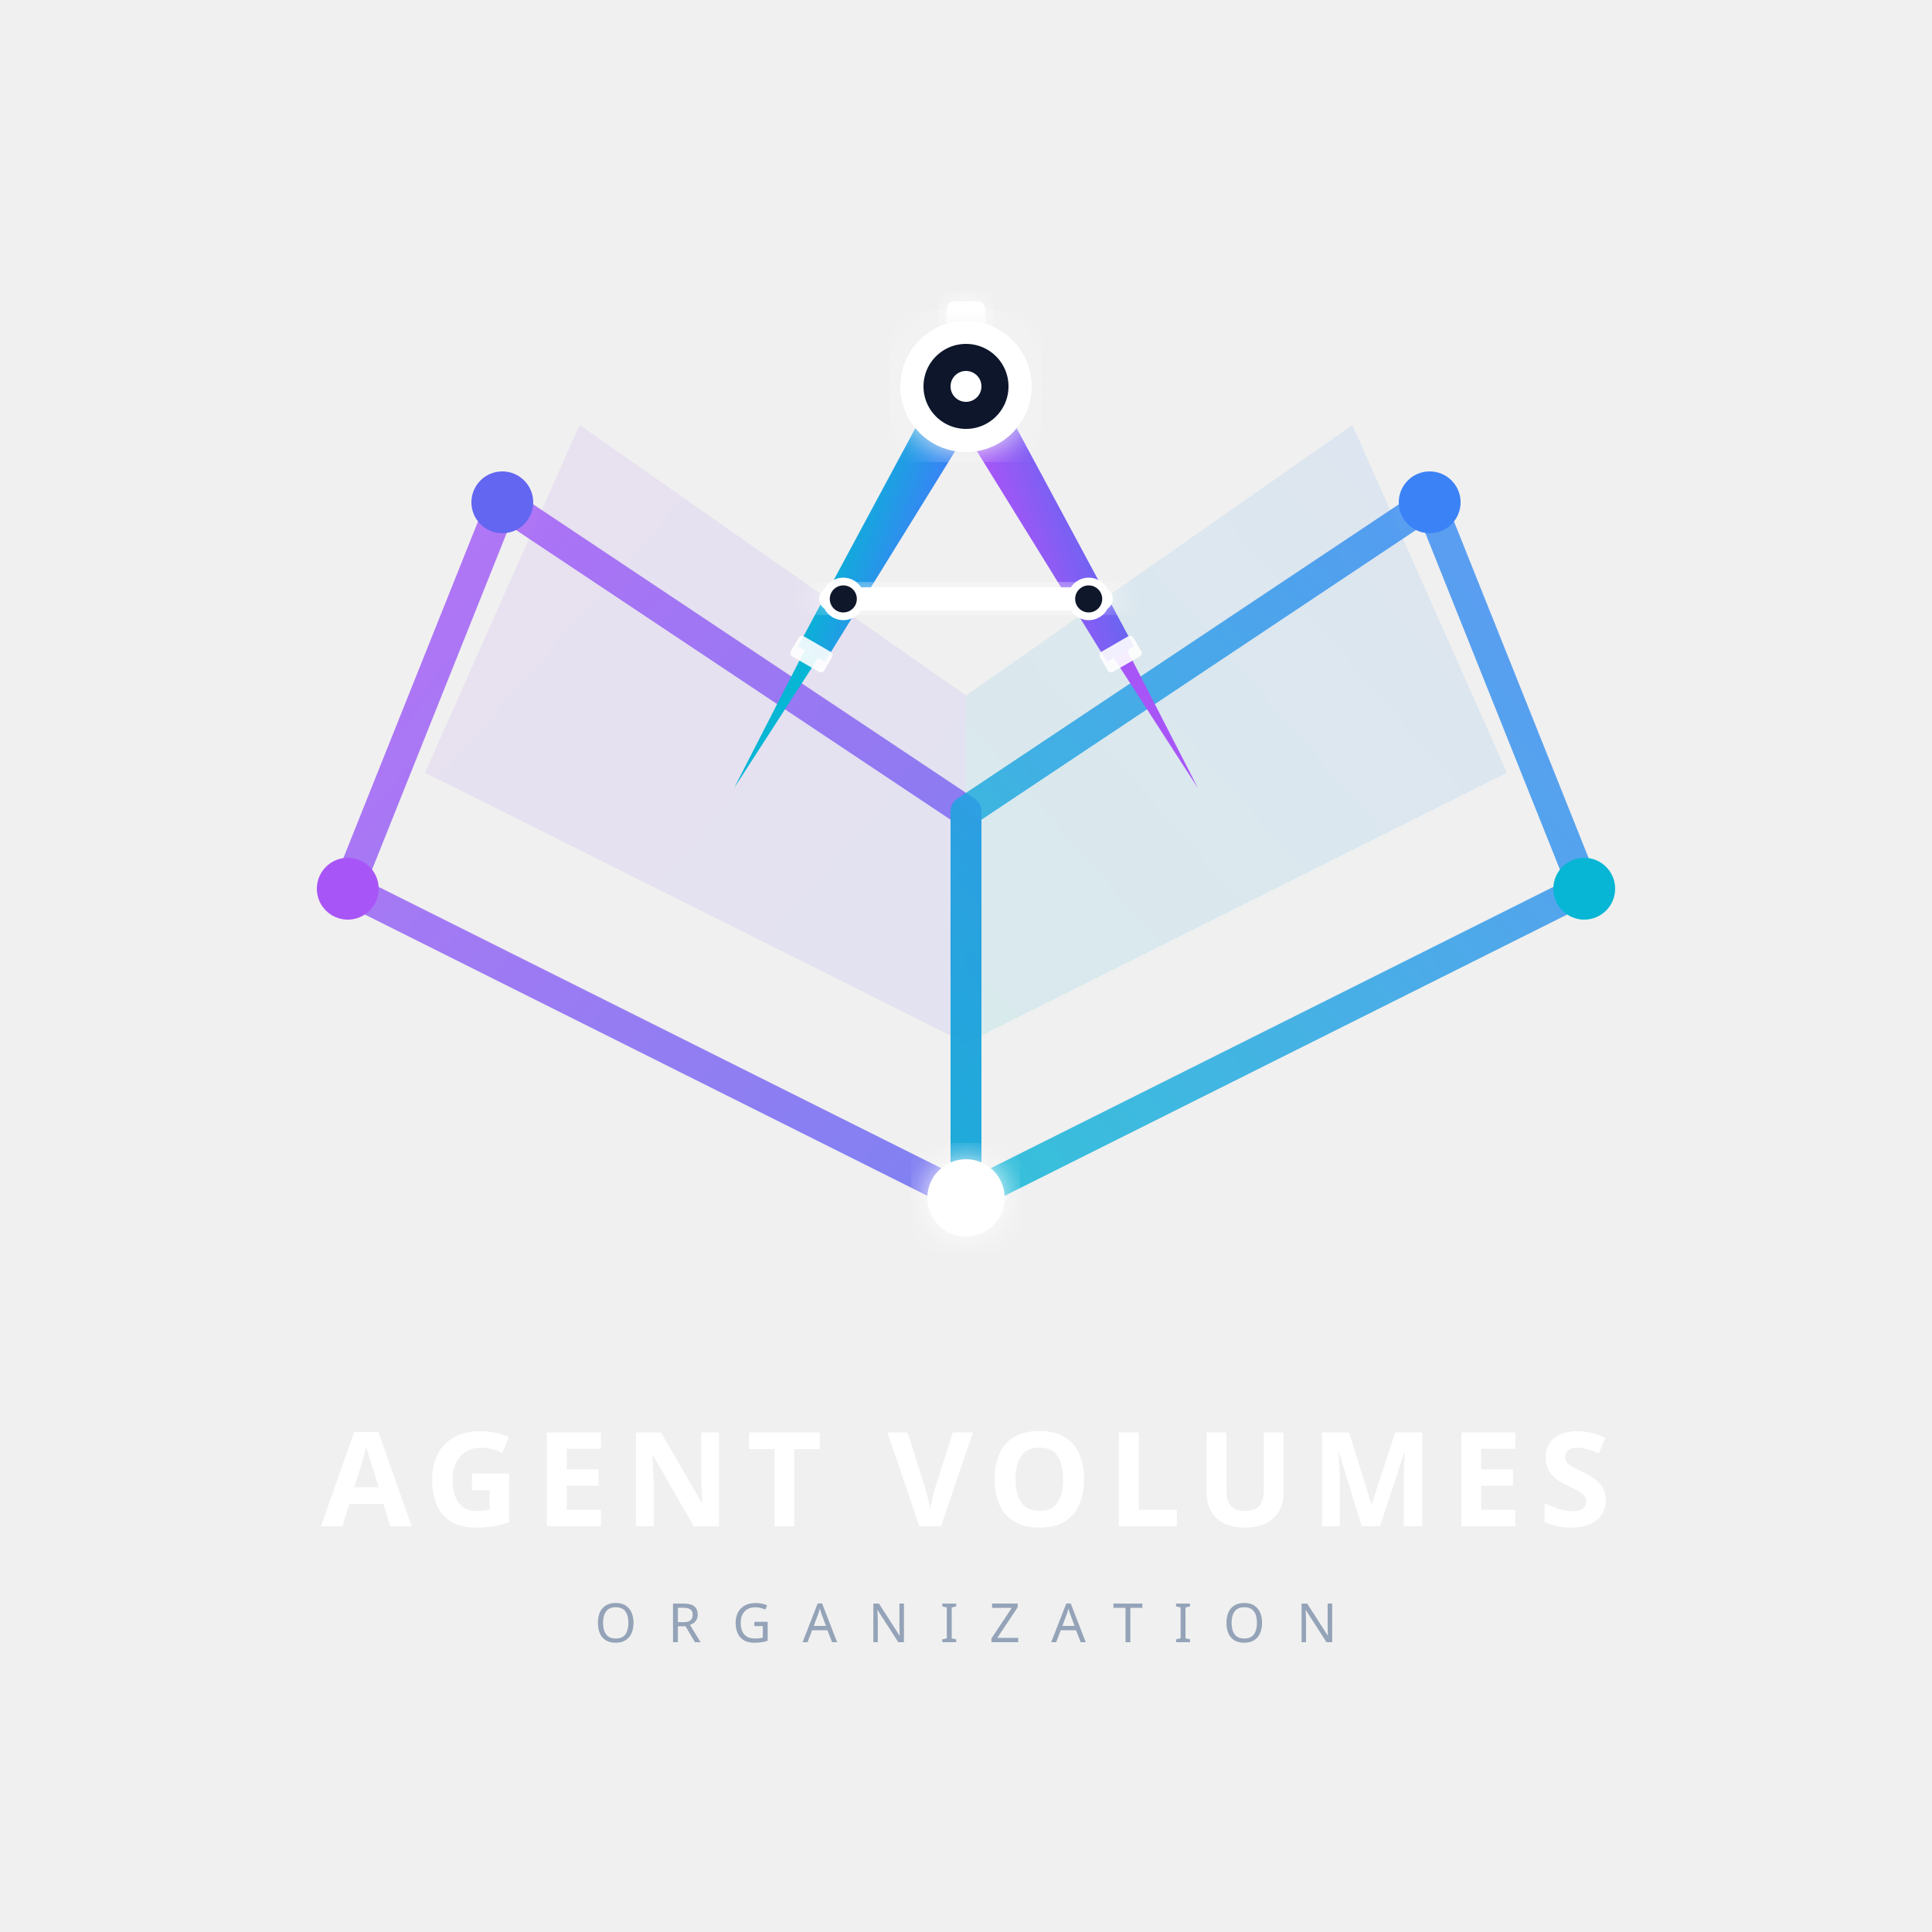
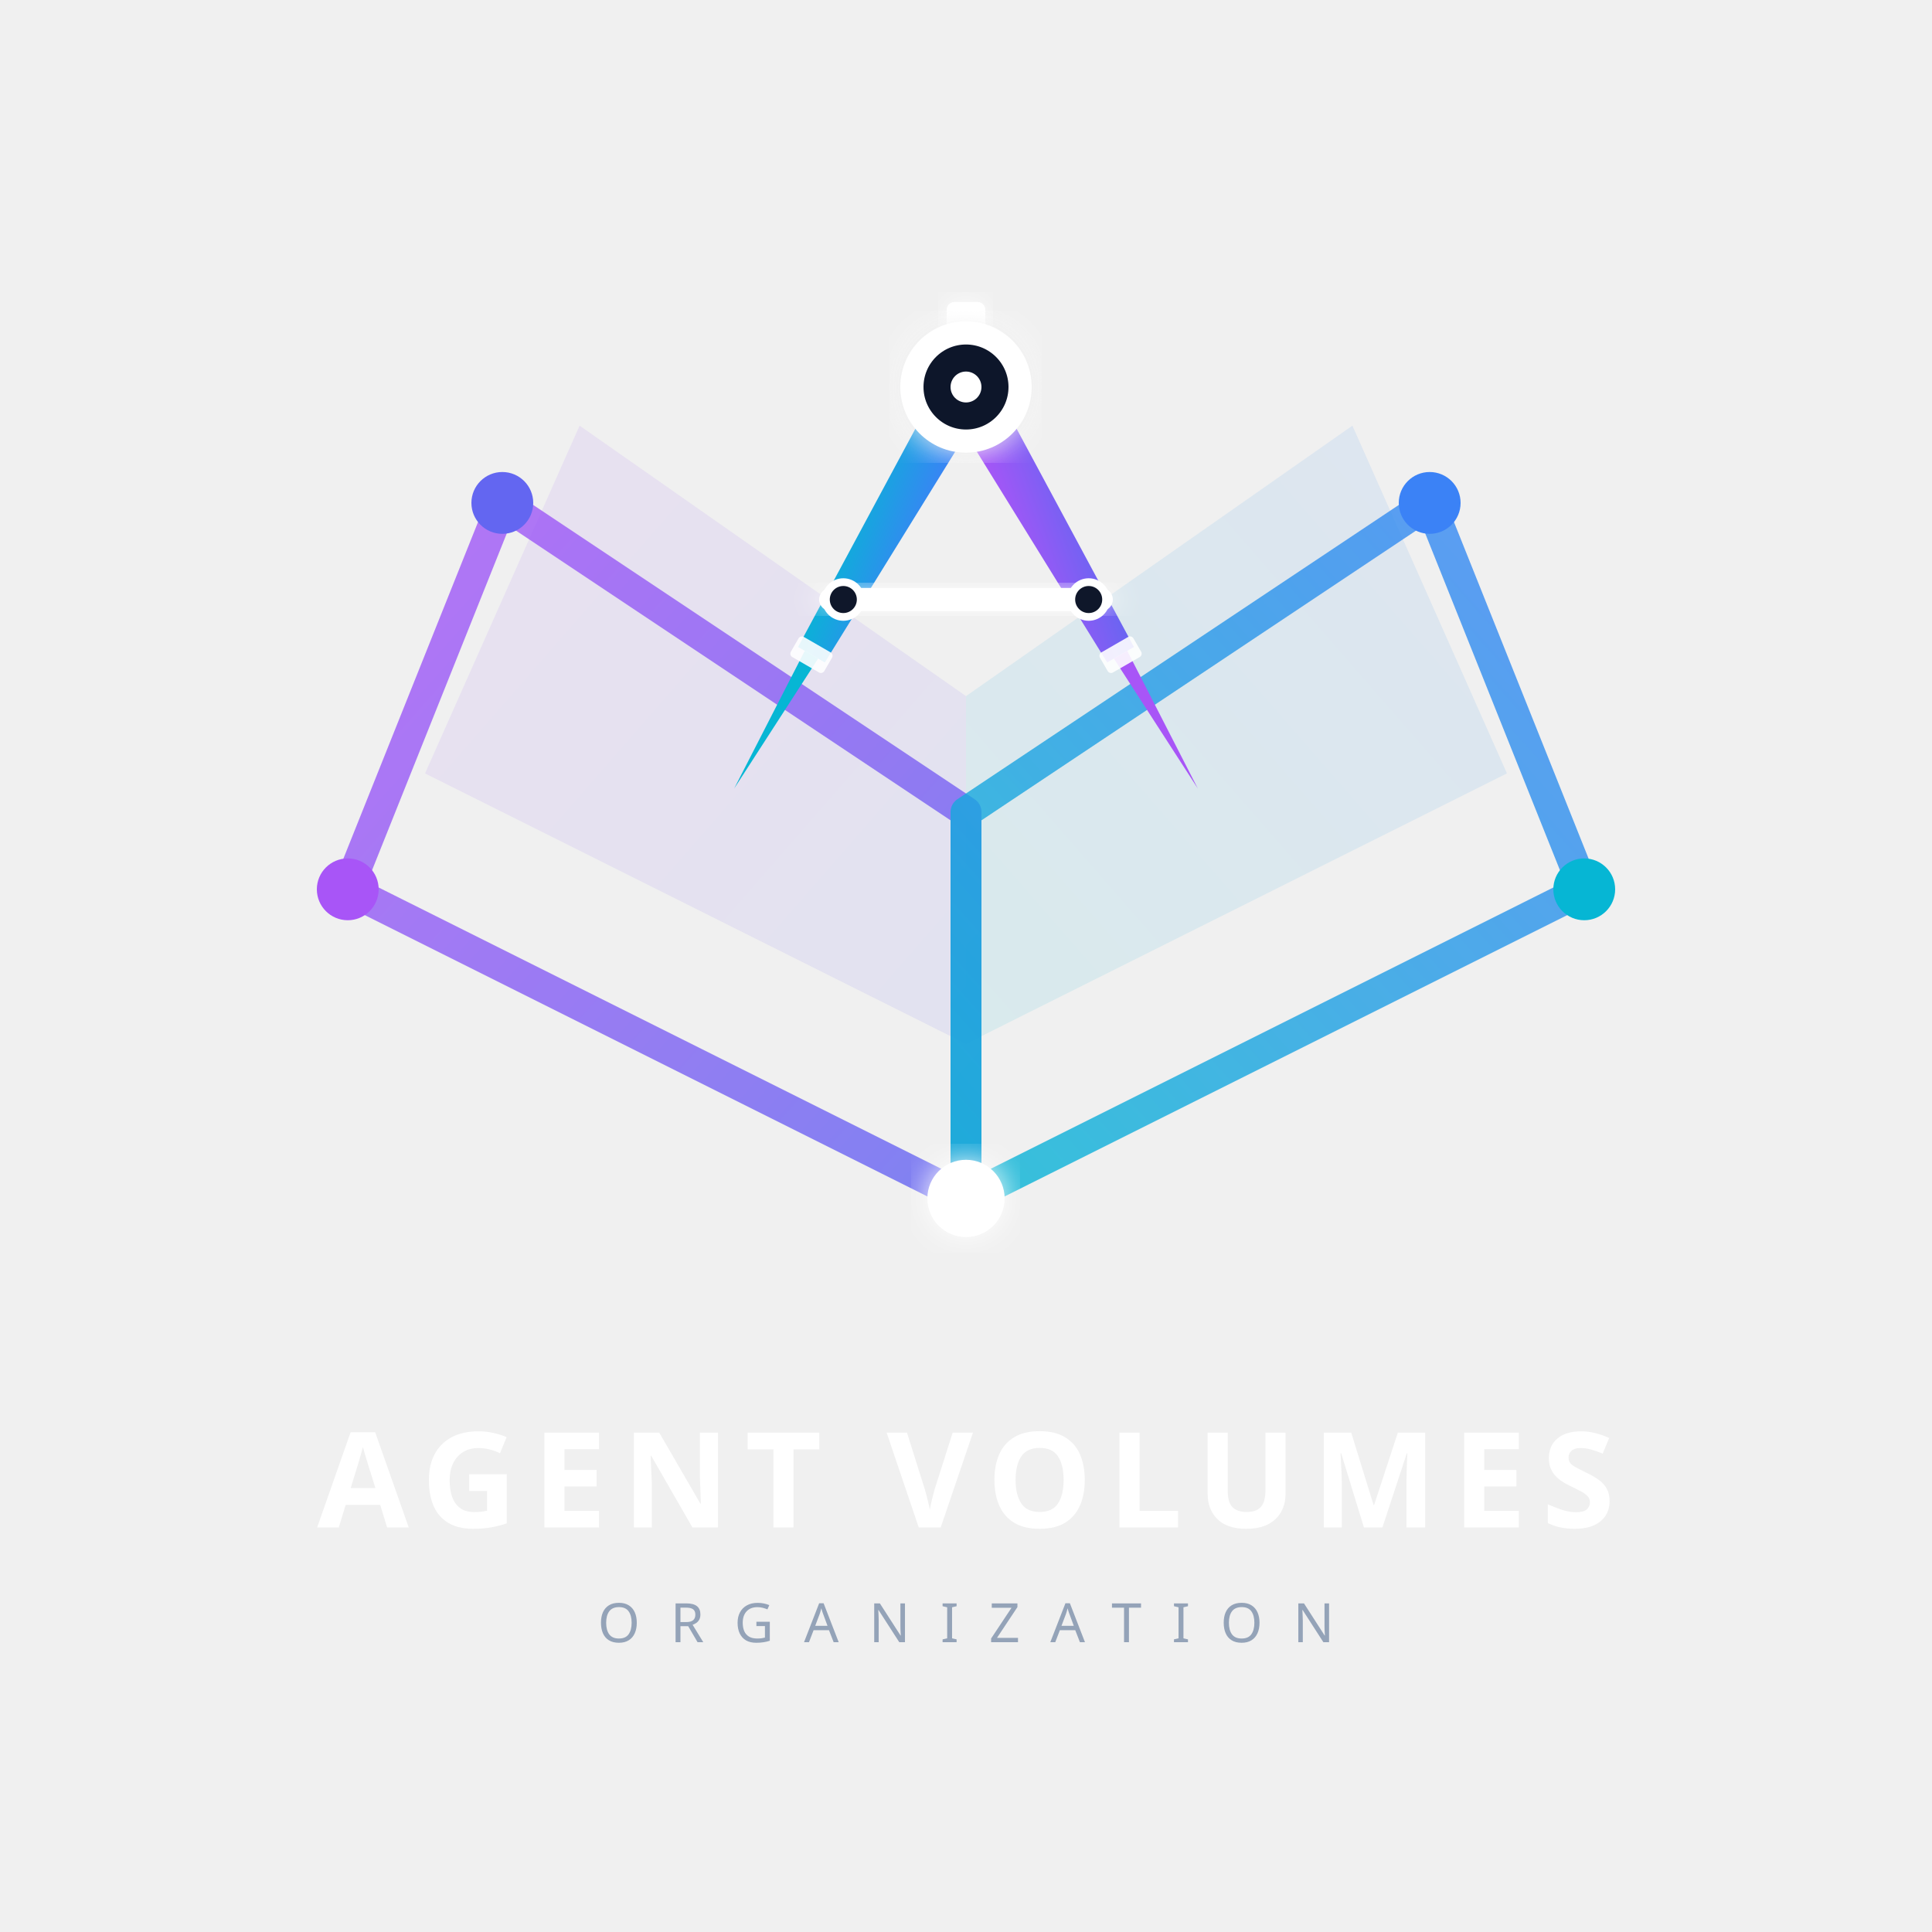
- <svg xmlns="http://www.w3.org/2000/svg" viewBox="0 0 500 500" width="100%" height="100%">
+ <svg xmlns="http://www.w3.org/2000/svg" viewBox="0 0 640 640" width="100%" height="100%">
  <defs>
    <style>
      @font-face {
        font-family: 'Pretendard Std Variable';
        font-weight: 45 920;
        font-display: swap;
        src: url('https://cdn.jsdelivr.net/gh/orioncactus/pretendard@v1.3.9/packages/pretendard-std/dist/web/variable/woff2-dynamic-subset/PretendardStdVariable.subset.6.woff2') format('woff2-variations');
      }
    </style>
    <linearGradient id="leftPage" x1="100%" y1="100%" x2="0%" y2="0%">
      <stop offset="0%" stop-color="#6366f1" />
      <stop offset="100%" stop-color="#a855f7" />
    </linearGradient>
    <linearGradient id="rightPage" x1="0%" y1="100%" x2="100%" y2="0%">
      <stop offset="0%" stop-color="#06b6d4" />
      <stop offset="100%" stop-color="#3b82f6" />
    </linearGradient>
    <linearGradient id="brightAccent" x1="0%" y1="0%" x2="100%" y2="0%">
      <stop offset="0%" stop-color="#ffffff" />
      <stop offset="100%" stop-color="#ecfeff" />
    </linearGradient>
    <filter id="glow" x="-20%" y="-20%" width="140%" height="140%">
      <feGaussianBlur stdDeviation="4" result="blur" />
      <feComposite in="SourceGraphic" in2="blur" operator="over" />
    </filter>
  </defs>
-   <g transform="translate(250, 210)">
+   <g transform="translate(320, 269) scale(1.28)">
    <path d="M 0 60 L -140 -10 L -100 -100 L 0 -30 Z" fill="url(#leftPage)" opacity="0.1" />
    <path d="M 0 60 L 140 -10 L 100 -100 L 0 -30 Z" fill="url(#rightPage)" opacity="0.1" />
    <path d="M 0 100 L -160 20 L -120 -80 L 0 0 Z" fill="none" stroke="url(#leftPage)" stroke-width="8" stroke-linejoin="round" opacity="0.8" />
    <path d="M 0 100 L 160 20 L 120 -80 L 0 0 Z" fill="none" stroke="url(#rightPage)" stroke-width="8" stroke-linejoin="round" opacity="0.8" />
    <line x1="0" y1="100" x2="0" y2="0" stroke="url(#brightAccent)" stroke-width="8" stroke-linecap="round" />
    <rect x="-5" y="-132" width="10" height="12" rx="2" fill="#ffffff" filter="url(#glow)" />
    <g transform="translate(0, -110) rotate(-30)">
      <polygon points="-6,14 6,14 4,80 -4,80" fill="url(#leftPage)" />
      <polygon points="-2,80 2,80 0,120" fill="#a855f7" />
      <rect x="-5" y="77" width="10" height="6" rx="1" fill="#ffffff" opacity="0.9" />
    </g>
    <g transform="translate(0, -110) rotate(30)">
      <polygon points="-6,14 6,14 4,80 -4,80" fill="url(#rightPage)" />
      <polygon points="-2,80 2,80 0,120" fill="#06b6d4" />
      <rect x="-5" y="77" width="10" height="6" rx="1" fill="#ffffff" opacity="0.9" />
    </g>
    <g transform="translate(0, -55)">
      <rect x="-38" y="-3" width="76" height="6" rx="3" fill="#ffffff" filter="url(#glow)" />
      <circle cx="-31.75" cy="0" r="4.5" fill="#0f172a" stroke="#ffffff" stroke-width="2" />
      <circle cx="31.75" cy="0" r="4.5" fill="#0f172a" stroke="#ffffff" stroke-width="2" />
    </g>
    <circle cx="0" cy="-110" r="14" fill="#0f172a" stroke="#ffffff" stroke-width="6" filter="url(#glow)" />
    <circle cx="0" cy="-110" r="4" fill="#ffffff" />
    <circle cx="0" cy="100" r="10" fill="#ffffff" filter="url(#glow)" />
    <circle cx="-160" cy="20" r="8" fill="#a855f7" />
    <circle cx="160" cy="20" r="8" fill="#06b6d4" />
    <circle cx="-120" cy="-80" r="8" fill="#6366f1" />
    <circle cx="120" cy="-80" r="8" fill="#3b82f6" />
  </g>
-   <text x="250" y="395" font-family="'Pretendard Std Variable', sans-serif" font-size="34" font-weight="800" fill="#ffffff" text-anchor="middle" letter-spacing="4">AGENT VOLUMES</text>
-   <text x="250" y="425" font-family="'Pretendard Std Variable', sans-serif" font-size="14" font-weight="500" fill="#94a3b8" text-anchor="middle" letter-spacing="8">ORGANIZATION</text>
+   <text x="320" y="506" font-family="'Pretendard Std Variable', sans-serif" font-size="44" font-weight="800" fill="#ffffff" text-anchor="middle" letter-spacing="5">AGENT VOLUMES</text>
+   <text x="320" y="544" font-family="'Pretendard Std Variable', sans-serif" font-size="18" font-weight="500" fill="#94a3b8" text-anchor="middle" letter-spacing="10">ORGANIZATION</text>
</svg>
